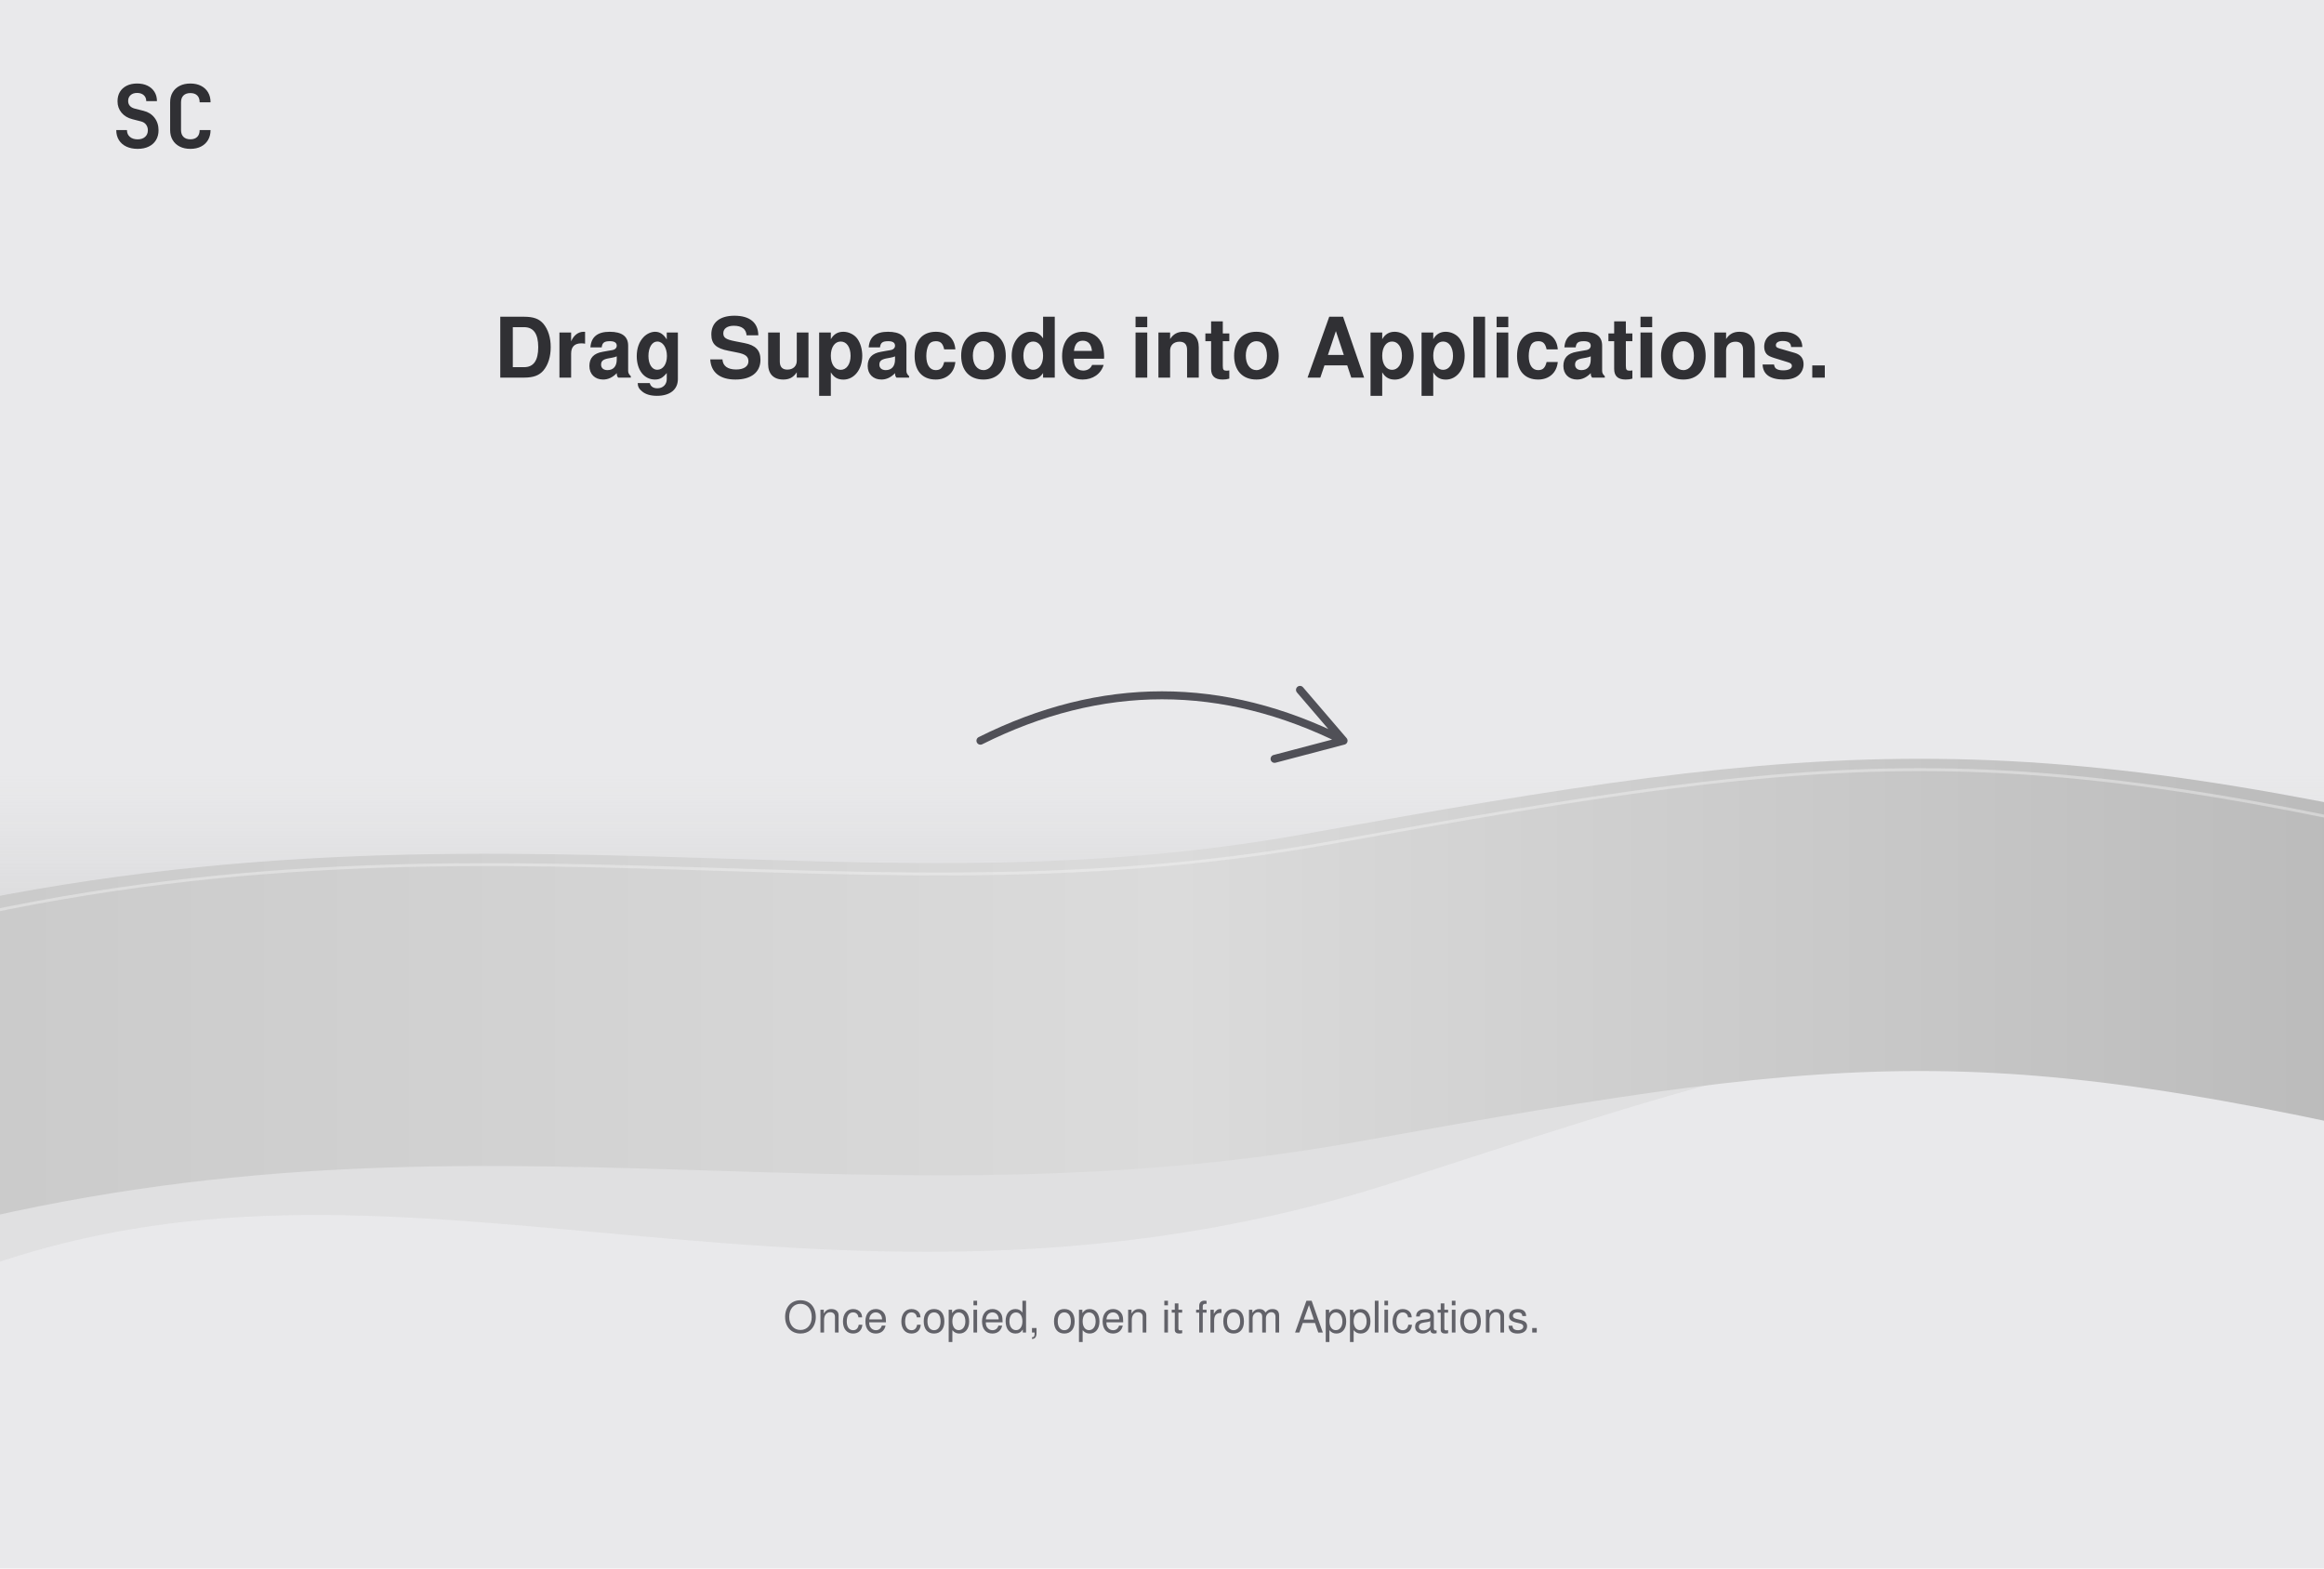
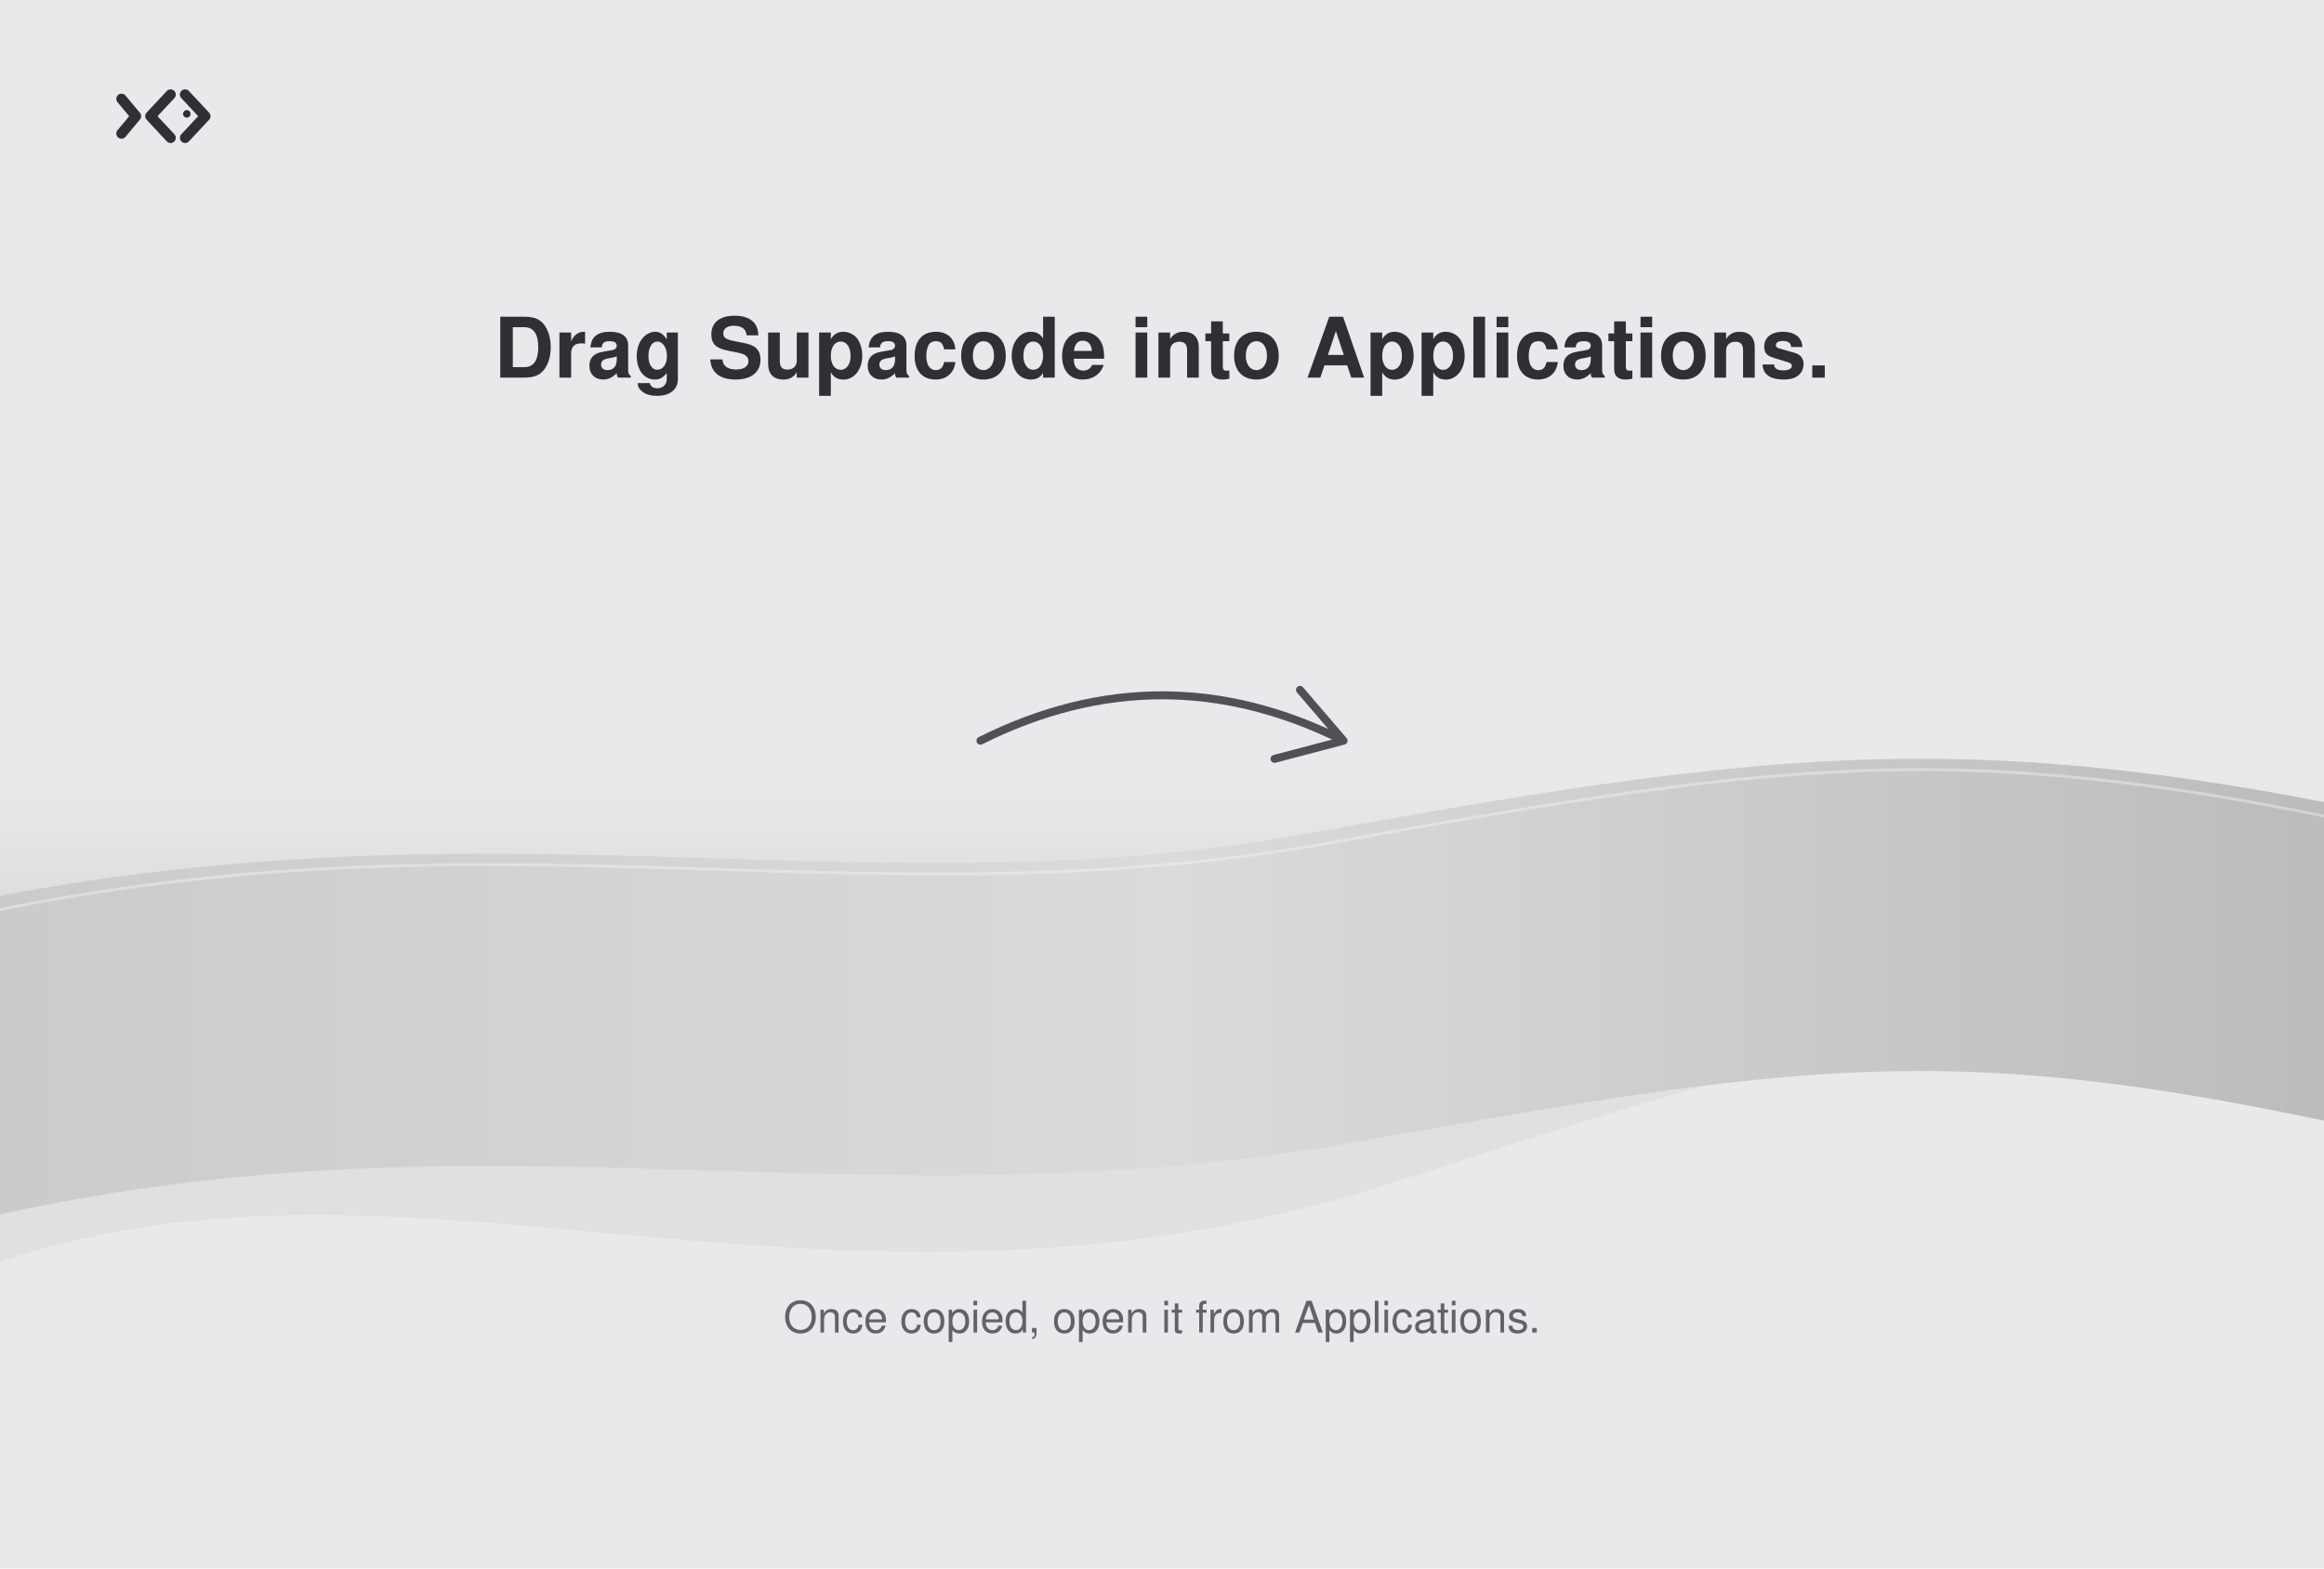
<svg xmlns="http://www.w3.org/2000/svg" width="1280" height="864" viewBox="0 0 640 432">
  <defs>
    <linearGradient id="veil" x1="0" y1="0" x2="0" y2="1">
      <stop stop-color="#B7B7B7" stop-opacity="0" />
      <stop offset=".55" stop-color="#A5A5A5" stop-opacity=".24" />
      <stop offset="1" stop-color="#D1D1D1" stop-opacity=".4" />
    </linearGradient>
    <linearGradient id="silk" x1="0" y1="0" x2="1" y2="0">
      <stop stop-color="#C8C8C8" />
      <stop offset=".5" stop-color="#DBDBDB" />
      <stop offset="1" stop-color="#B5B5B5" />
    </linearGradient>
  </defs>
  <rect width="640" height="432" fill="#E9E9EB" />
  <path d="M-60 293C95 220 214 304 362 256S559 191 707 257" stroke="url(#veil)" stroke-width="146" fill="none" opacity="1" stroke-linecap="round" stroke-linejoin="round" />
  <path d="M-60 306C113 252 223 298 367 272S553 242 707 280" stroke="url(#silk)" stroke-width="86" fill="none" opacity="1" stroke-linecap="round" stroke-linejoin="round" />
  <path d="M-60 266C113 212 223 258 367 232S553 202 707 240" stroke="#F5F5F5" stroke-width="0.8" fill="none" opacity="0.42" stroke-linecap="round" stroke-linejoin="round" />
-   <svg x="32" y="23" width="26" height="18" viewBox="25.69 37.17 76.4 52.95" fill="#303034">
-     <path d="M 85.741 90.118 C 82.443 90.118 79.563 89.495 77.101 88.25 C 74.64 87.005 72.731 85.237 71.374 82.946 C 70.017 80.656 69.338 77.968 69.338 74.882 L 69.338 52.413 C 69.338 49.279 70.017 46.579 71.374 44.312 C 72.731 42.046 74.64 40.289 77.101 39.044 C 79.563 37.799 82.443 37.176 85.741 37.176 C 89.068 37.176 91.95 37.804 94.387 39.059 C 96.825 40.314 98.717 42.075 100.064 44.342 C 101.412 46.609 102.086 49.299 102.086 52.413 L 93.255 52.413 C 93.255 49.99 92.601 48.136 91.292 46.849 C 89.983 45.562 88.132 44.918 85.741 44.918 C 83.35 44.918 81.49 45.562 80.161 46.849 C 78.833 48.136 78.168 49.99 78.168 52.413 L 78.168 74.882 C 78.168 77.276 78.833 79.123 80.161 80.424 C 81.49 81.726 83.35 82.376 85.741 82.376 C 88.132 82.376 89.983 81.726 91.292 80.424 C 92.601 79.123 93.255 77.276 93.255 74.882 L 102.086 74.882 C 102.086 77.948 101.412 80.626 100.064 82.916 C 98.717 85.207 96.825 86.98 94.387 88.235 C 91.95 89.49 89.068 90.118 85.741 90.118 Z M 43.023 90.118 C 39.536 90.118 36.489 89.502 33.881 88.27 C 31.273 87.039 29.257 85.278 27.833 82.987 C 26.409 80.697 25.697 77.995 25.697 74.882 L 34.363 74.882 C 34.363 77.201 35.15 79.035 36.723 80.384 C 38.297 81.732 40.397 82.406 43.023 82.406 C 45.583 82.406 47.602 81.731 49.082 80.381 C 50.562 79.031 51.302 77.253 51.302 75.046 C 51.302 73.333 50.825 71.823 49.87 70.513 C 48.916 69.204 47.527 68.322 45.704 67.868 L 38.778 66.092 C 35.062 65.151 32.124 63.386 29.962 60.798 C 27.8 58.209 26.72 55.13 26.72 51.561 C 26.72 48.639 27.366 46.101 28.659 43.948 C 29.951 41.795 31.793 40.128 34.183 38.947 C 36.574 37.767 39.37 37.176 42.571 37.176 C 45.819 37.176 48.643 37.767 51.043 38.947 C 53.444 40.128 55.313 41.79 56.653 43.933 C 57.992 46.077 58.662 48.586 58.662 51.461 L 49.997 51.461 C 49.997 49.438 49.321 47.823 47.969 46.616 C 46.617 45.409 44.817 44.806 42.571 44.806 C 40.352 44.806 38.59 45.402 37.285 46.596 C 35.979 47.789 35.327 49.355 35.327 51.295 C 35.327 52.875 35.785 54.19 36.7 55.243 C 37.615 56.295 38.908 57.039 40.578 57.474 L 47.716 59.278 C 51.51 60.192 54.497 62.065 56.678 64.897 C 58.859 67.729 59.95 71.112 59.95 75.046 C 59.95 78.086 59.262 80.739 57.885 83.006 C 56.508 85.273 54.549 87.025 52.007 88.262 C 49.466 89.499 46.471 90.118 43.023 90.118 Z" />
+   <svg x="32" y="24.6" width="26" height="14.8" viewBox="23 40.75 81.5 46.5" fill="#303034">
+     <path d="M30.957 46.119L43.457 61.119A4.5 4.5 0 0 1 43.457 66.881L30.957 81.881A4.5 4.5 0 0 1 24.043 76.119L34.142 64L24.043 51.881A4.5 4.5 0 0 1 30.957 46.119ZM66.71 42.18L49.21 60.93A4.5 4.5 0 0 0 49.21 67.07L66.71 85.82A4.5 4.5 0 0 0 73.29 79.68L58.655 64L73.29 48.32A4.5 4.5 0 0 0 66.71 42.18ZM85.79 42.18L103.29 60.93A4.5 4.5 0 0 1 103.29 67.07L85.79 85.82A4.5 4.5 0 0 1 79.21 79.68L93.845 64L79.21 48.32A4.5 4.5 0 0 1 85.79 42.18ZM80.75 62A3.25 3.25 0 1 0 87.25 62A3.25 3.25 0 1 0 80.75 62Z" />
  </svg>
  <text x="320" y="104" fill="#303034" font-family="Helvetica" font-size="23" font-weight="700" text-anchor="middle">Drag Supacode into Applications.</text>
  <path d="M270 204Q320 179 370 204M358 190L370 204L351 209" stroke="#505057" stroke-width="2.2" fill="none" opacity="1" stroke-linecap="round" stroke-linejoin="round" />
  <text x="320" y="367" fill="#626269" font-family="Helvetica" font-size="12" font-weight="400" text-anchor="middle">Once copied, open it from Applications.</text>
</svg>
